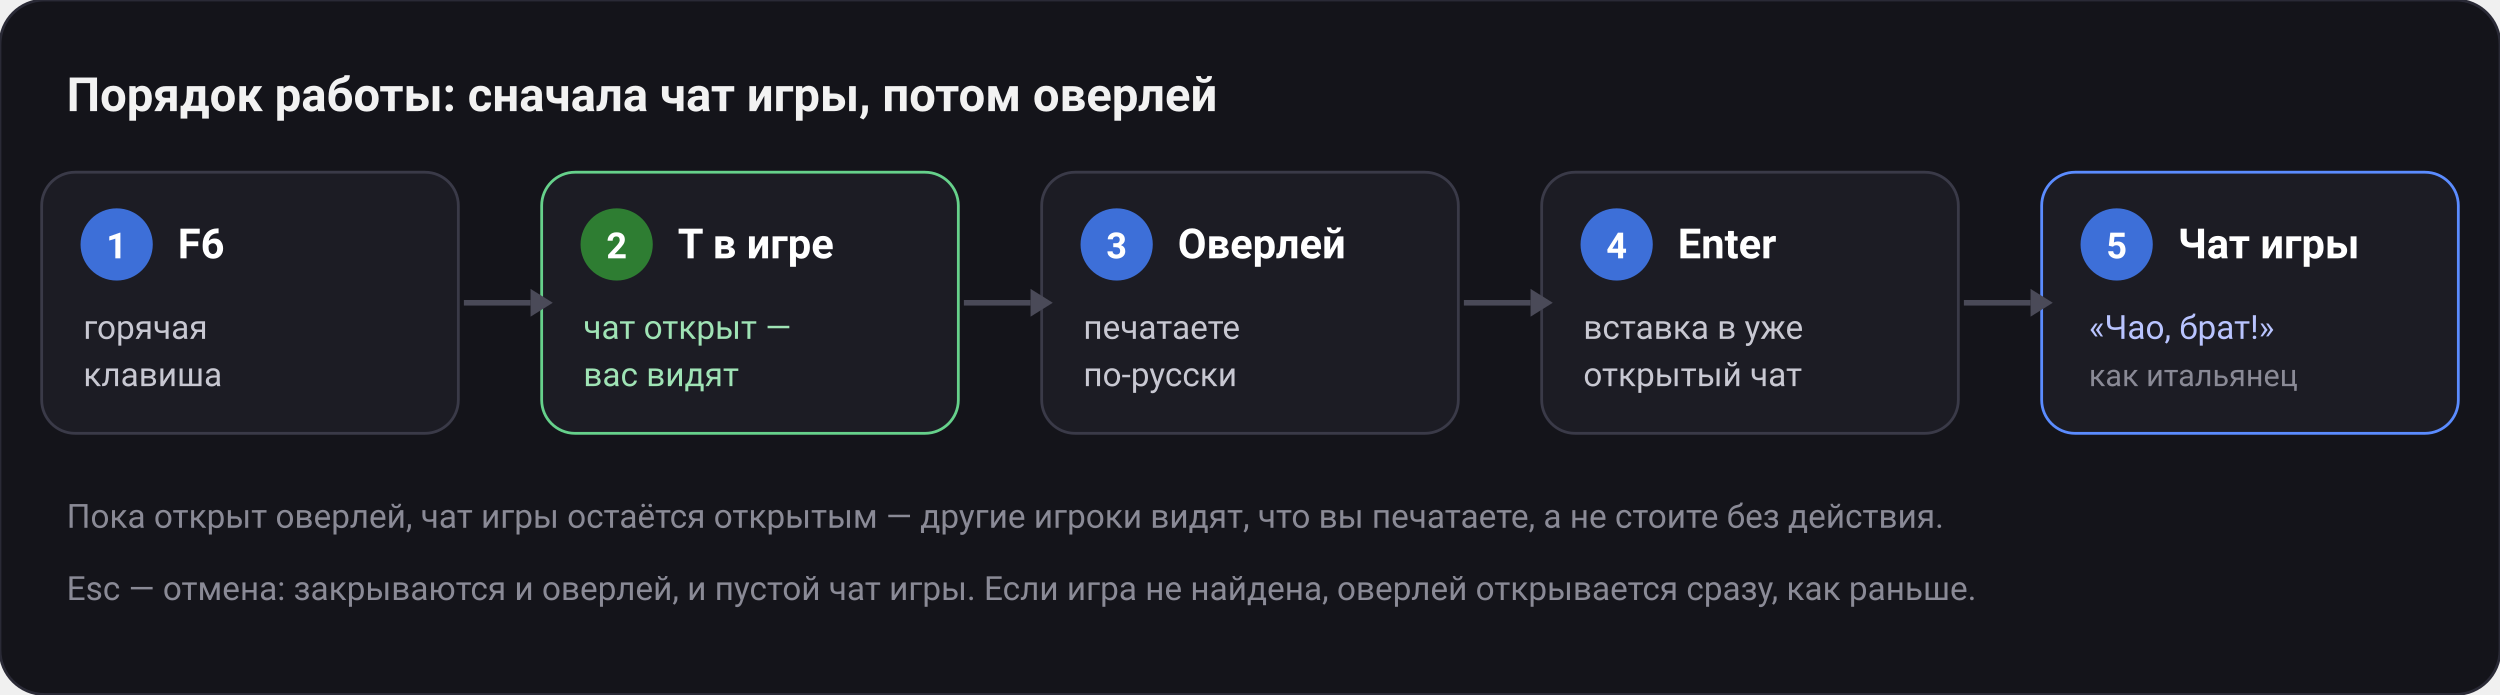
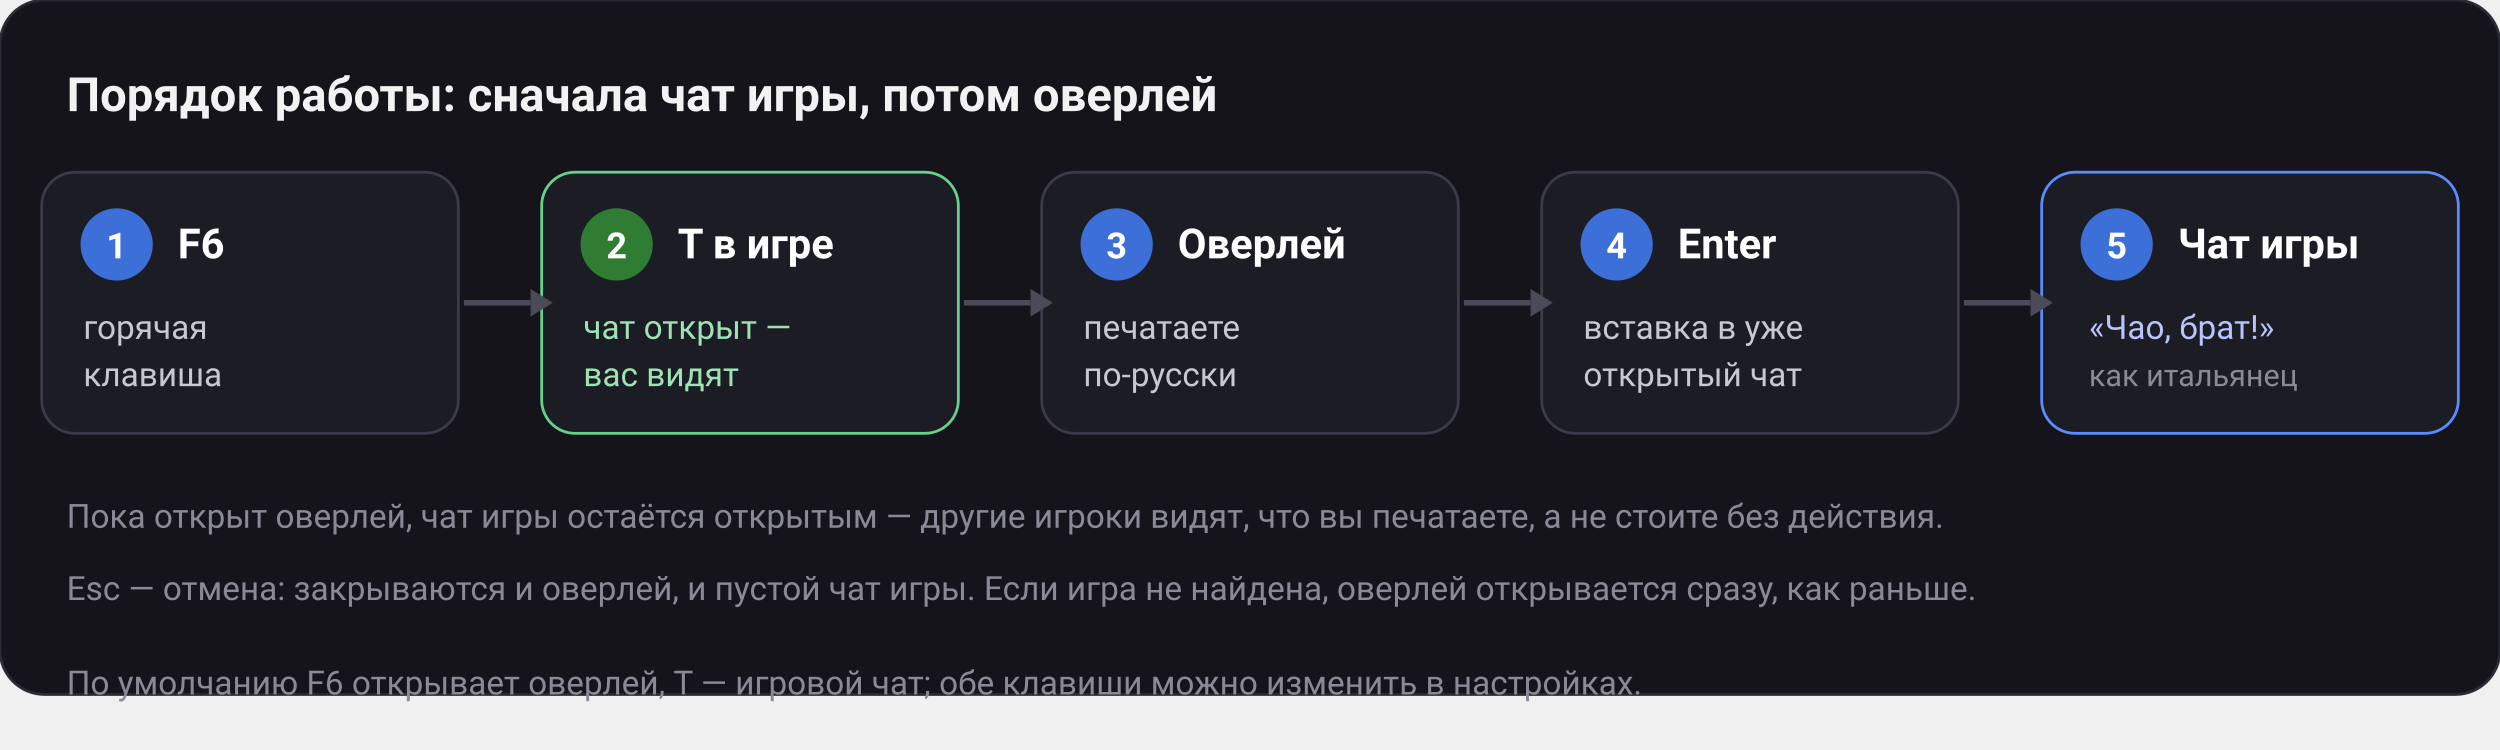
- <svg xmlns="http://www.w3.org/2000/svg" width="900" height="250" viewBox="0 0 900 250" font-family="Segoe UI, Roboto, Helvetica, Arial, sans-serif">
+ <svg xmlns="http://www.w3.org/2000/svg" width="900" height="270" viewBox="0 0 900 270" font-family="Segoe UI, Roboto, Helvetica, Arial, sans-serif">
  <rect x="0" y="0" width="900" height="250" rx="16" fill="#14141a" stroke="#2a2a36" />
  <text x="24" y="40" fill="#f2f2f2" font-size="17" font-weight="600">Порядок работы: сначала чат игры, потом оверлей</text>
  <g>
    <rect x="15" y="62" width="150" height="94" rx="12" fill="#1c1c24" stroke="#3a3a48" />
    <circle cx="42" cy="88" r="13" fill="#3d6fd8" />
    <text x="42" y="93" fill="#ffffff" font-size="13" font-weight="700" text-anchor="middle">1</text>
    <text x="64" y="93" fill="#ffffff" font-size="15" font-weight="600">F6</text>
    <text x="30" y="122" fill="#c8c8d2" font-size="12">горячая</text>
    <text x="30" y="139" fill="#c8c8d2" font-size="12">клавиша</text>
  </g>
  <g>
    <rect x="195" y="62" width="150" height="94" rx="12" fill="#1c1c24" stroke="#66d18b" />
    <circle cx="222" cy="88" r="13" fill="#2e7d32" />
    <text x="222" y="93" fill="#ffffff" font-size="13" font-weight="700" text-anchor="middle">2</text>
    <text x="244" y="93" fill="#ffffff" font-size="15" font-weight="600">T в игре</text>
    <text x="210" y="122" fill="#9fe3b5" font-size="12">чат открыт —</text>
    <text x="210" y="139" fill="#9fe3b5" font-size="12">вас видят</text>
  </g>
  <g>
    <rect x="375" y="62" width="150" height="94" rx="12" fill="#1c1c24" stroke="#3a3a48" />
    <circle cx="402" cy="88" r="13" fill="#3d6fd8" />
    <text x="402" y="93" fill="#ffffff" font-size="13" font-weight="700" text-anchor="middle">3</text>
    <text x="424" y="93" fill="#ffffff" font-size="15" font-weight="600">Оверлей</text>
    <text x="390" y="122" fill="#c8c8d2" font-size="12">печатаете</text>
    <text x="390" y="139" fill="#c8c8d2" font-size="12">по-русски</text>
  </g>
  <g>
    <rect x="555" y="62" width="150" height="94" rx="12" fill="#1c1c24" stroke="#3a3a48" />
    <circle cx="582" cy="88" r="13" fill="#3d6fd8" />
    <text x="582" y="93" fill="#ffffff" font-size="13" font-weight="700" text-anchor="middle">4</text>
    <text x="604" y="93" fill="#ffffff" font-size="15" font-weight="600">Enter</text>
    <text x="570" y="122" fill="#c8c8d2" font-size="12">вставка в уже</text>
    <text x="570" y="139" fill="#c8c8d2" font-size="12">открытый чат</text>
  </g>
  <g>
    <rect x="735" y="62" width="150" height="94" rx="12" fill="#1c1c24" stroke="#5b8cff" />
    <circle cx="762" cy="88" r="13" fill="#3d6fd8" />
    <text x="762" y="93" fill="#ffffff" font-size="13" font-weight="700" text-anchor="middle">5</text>
    <text x="784" y="93" fill="#ffffff" font-size="15" font-weight="600">Чат игры</text>
    <text x="752" y="122" fill="#b9c4ff" font-size="12">«Чао, брат!»</text>
    <text x="752" y="139" fill="#8a8a96" font-size="11">как итальянец</text>
  </g>
  <g stroke="#4a4a58" stroke-width="2" fill="none">
    <path d="M167 109 H191" />
    <path d="M347 109 H371" />
    <path d="M527 109 H551" />
    <path d="M707 109 H731" />
  </g>
  <g fill="#4a4a58">
    <polygon points="191,104 199,109 191,114" />
    <polygon points="371,104 379,109 371,114" />
    <polygon points="551,104 559,109 551,114" />
    <polygon points="731,104 739,109 731,114" />
  </g>
  <text x="24" y="190" fill="#8a8a96" font-size="12">Пока открыт оверлей, чат игры остаётся открытым — другие игроки видят, что вы печатаете, а не стоите без действия.</text>
  <text x="24" y="216" fill="#8a8a96" font-size="12">Esc — отмена: закрываются и оверлей, и пустой чат игры. Если игра не найдена, оверлей открывается сразу, как раньше.</text>
+   <text x="24" y="250" fill="#8a8a96" font-size="12">По умолчанию F6 открывает оверлей, T — игровой чат; обе клавиши можно изменить в настройках.</text>
</svg>
